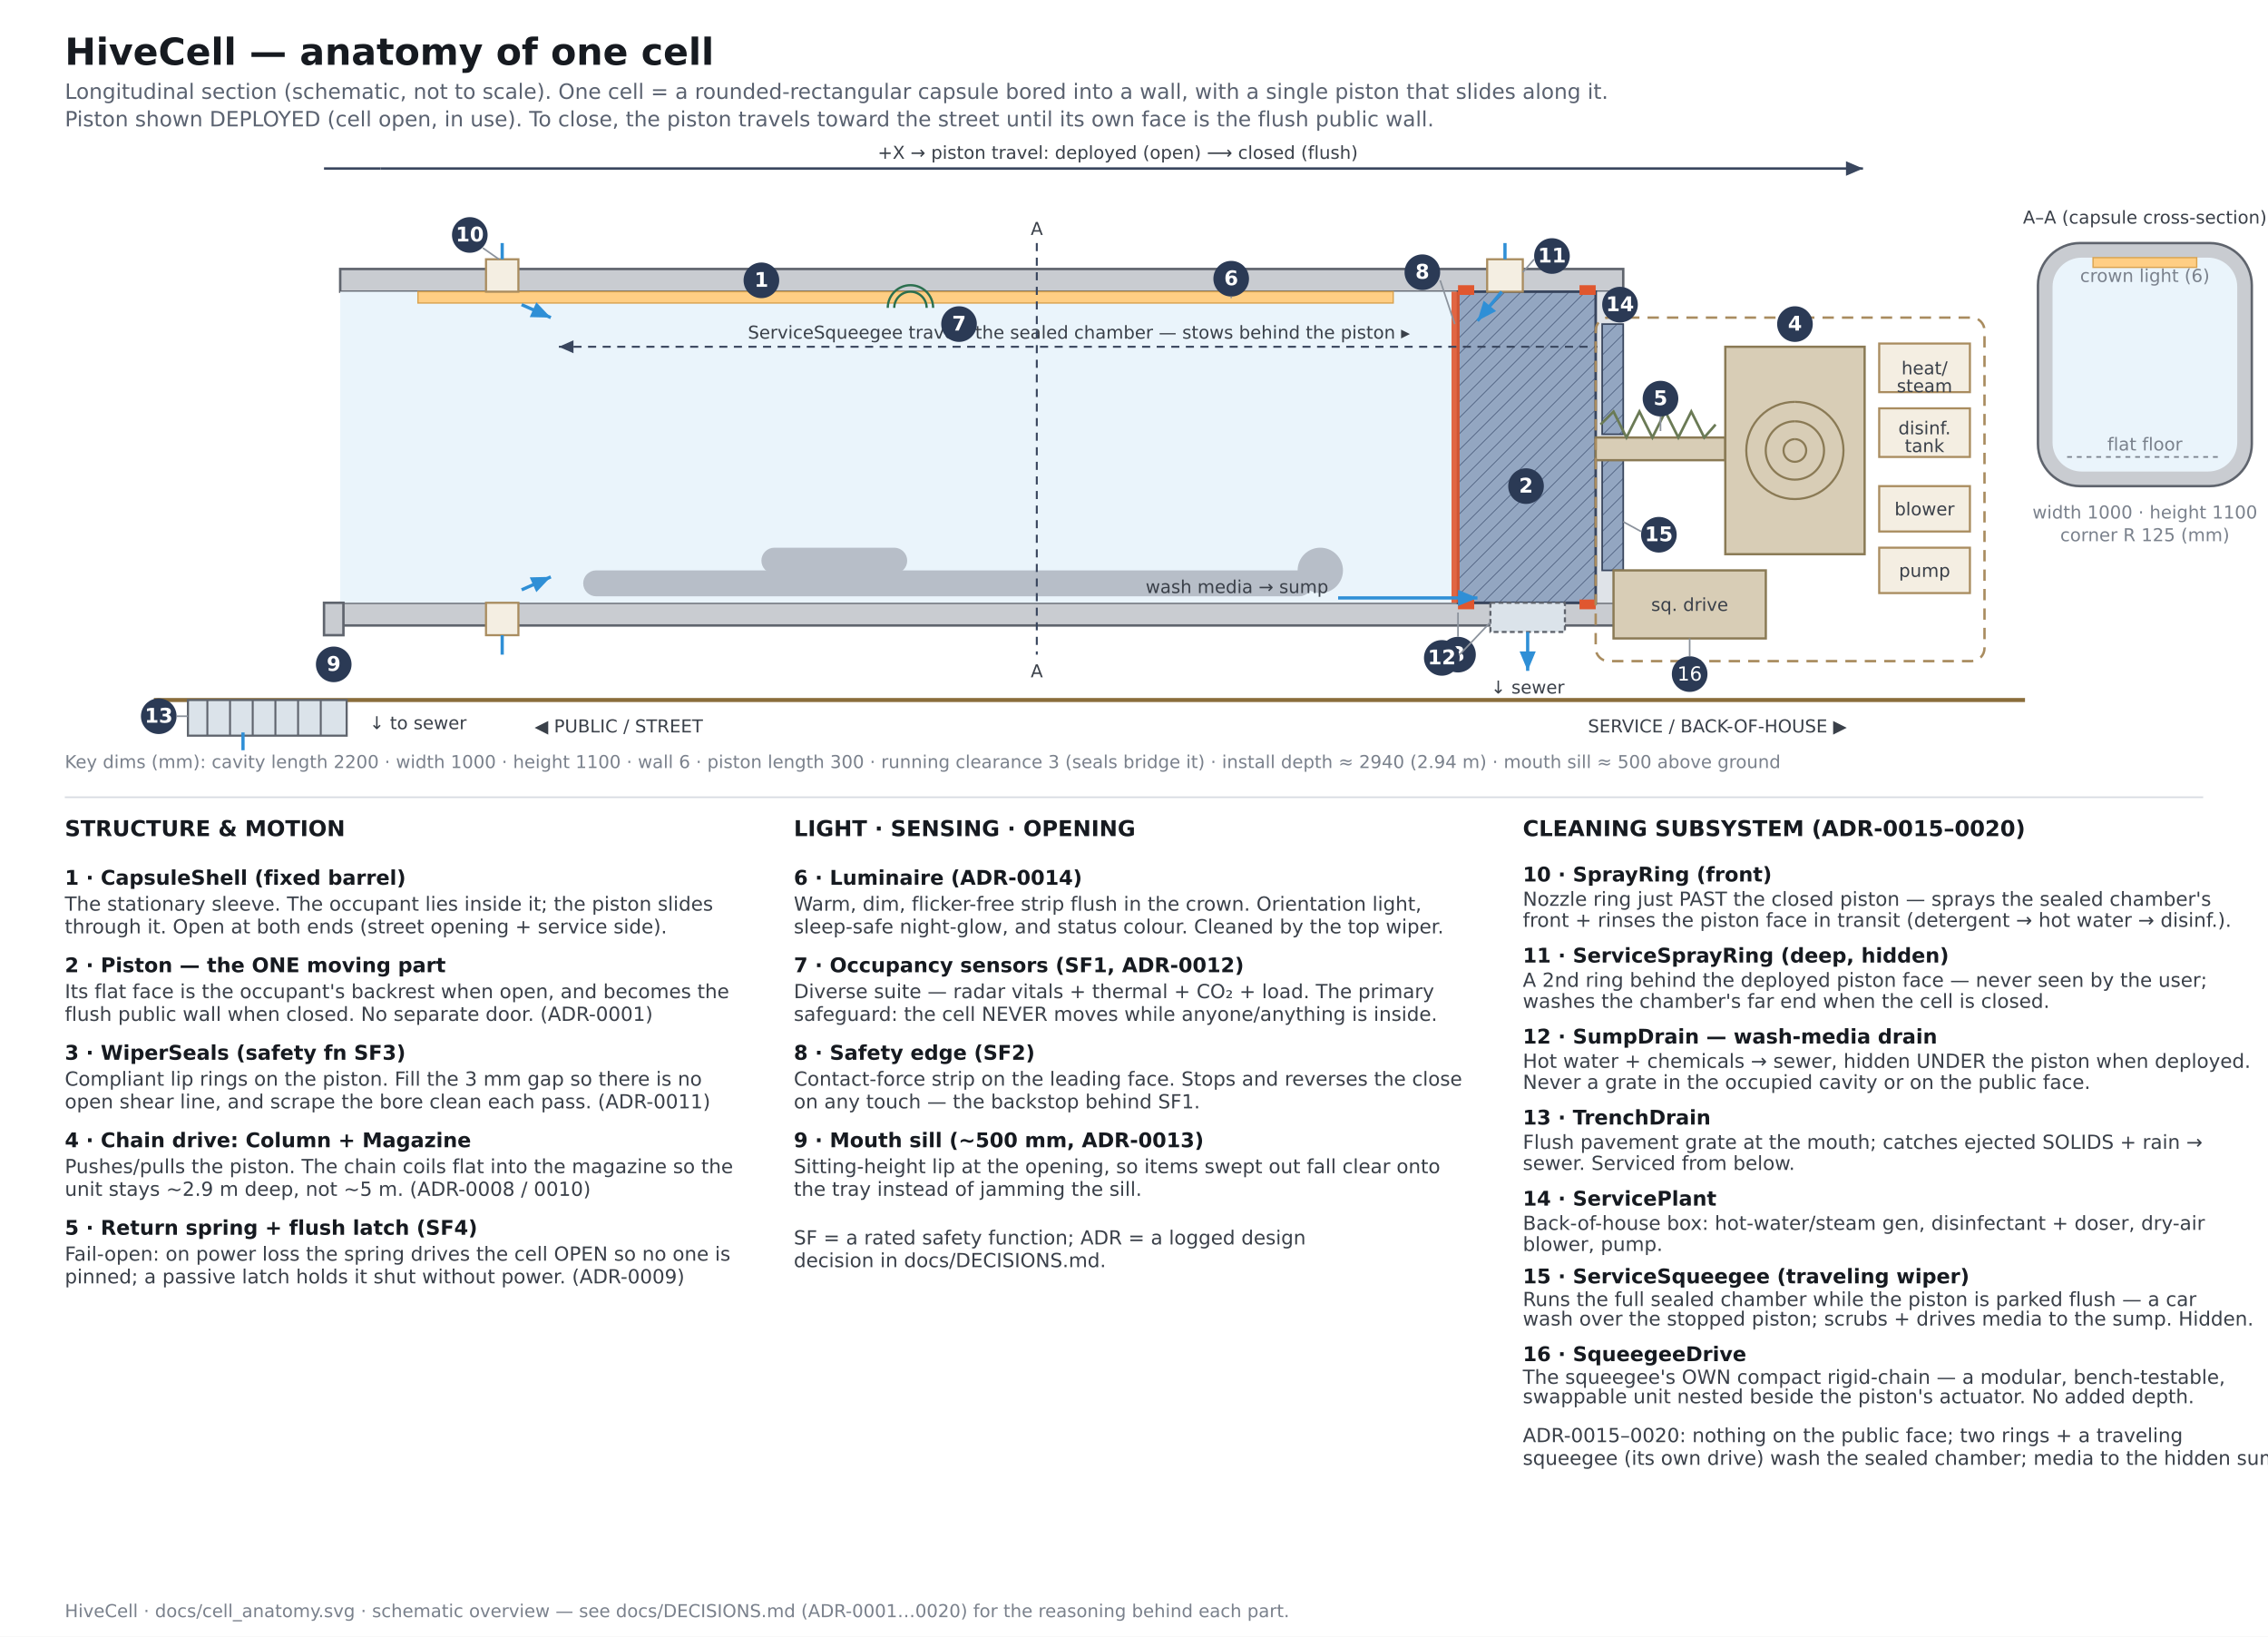
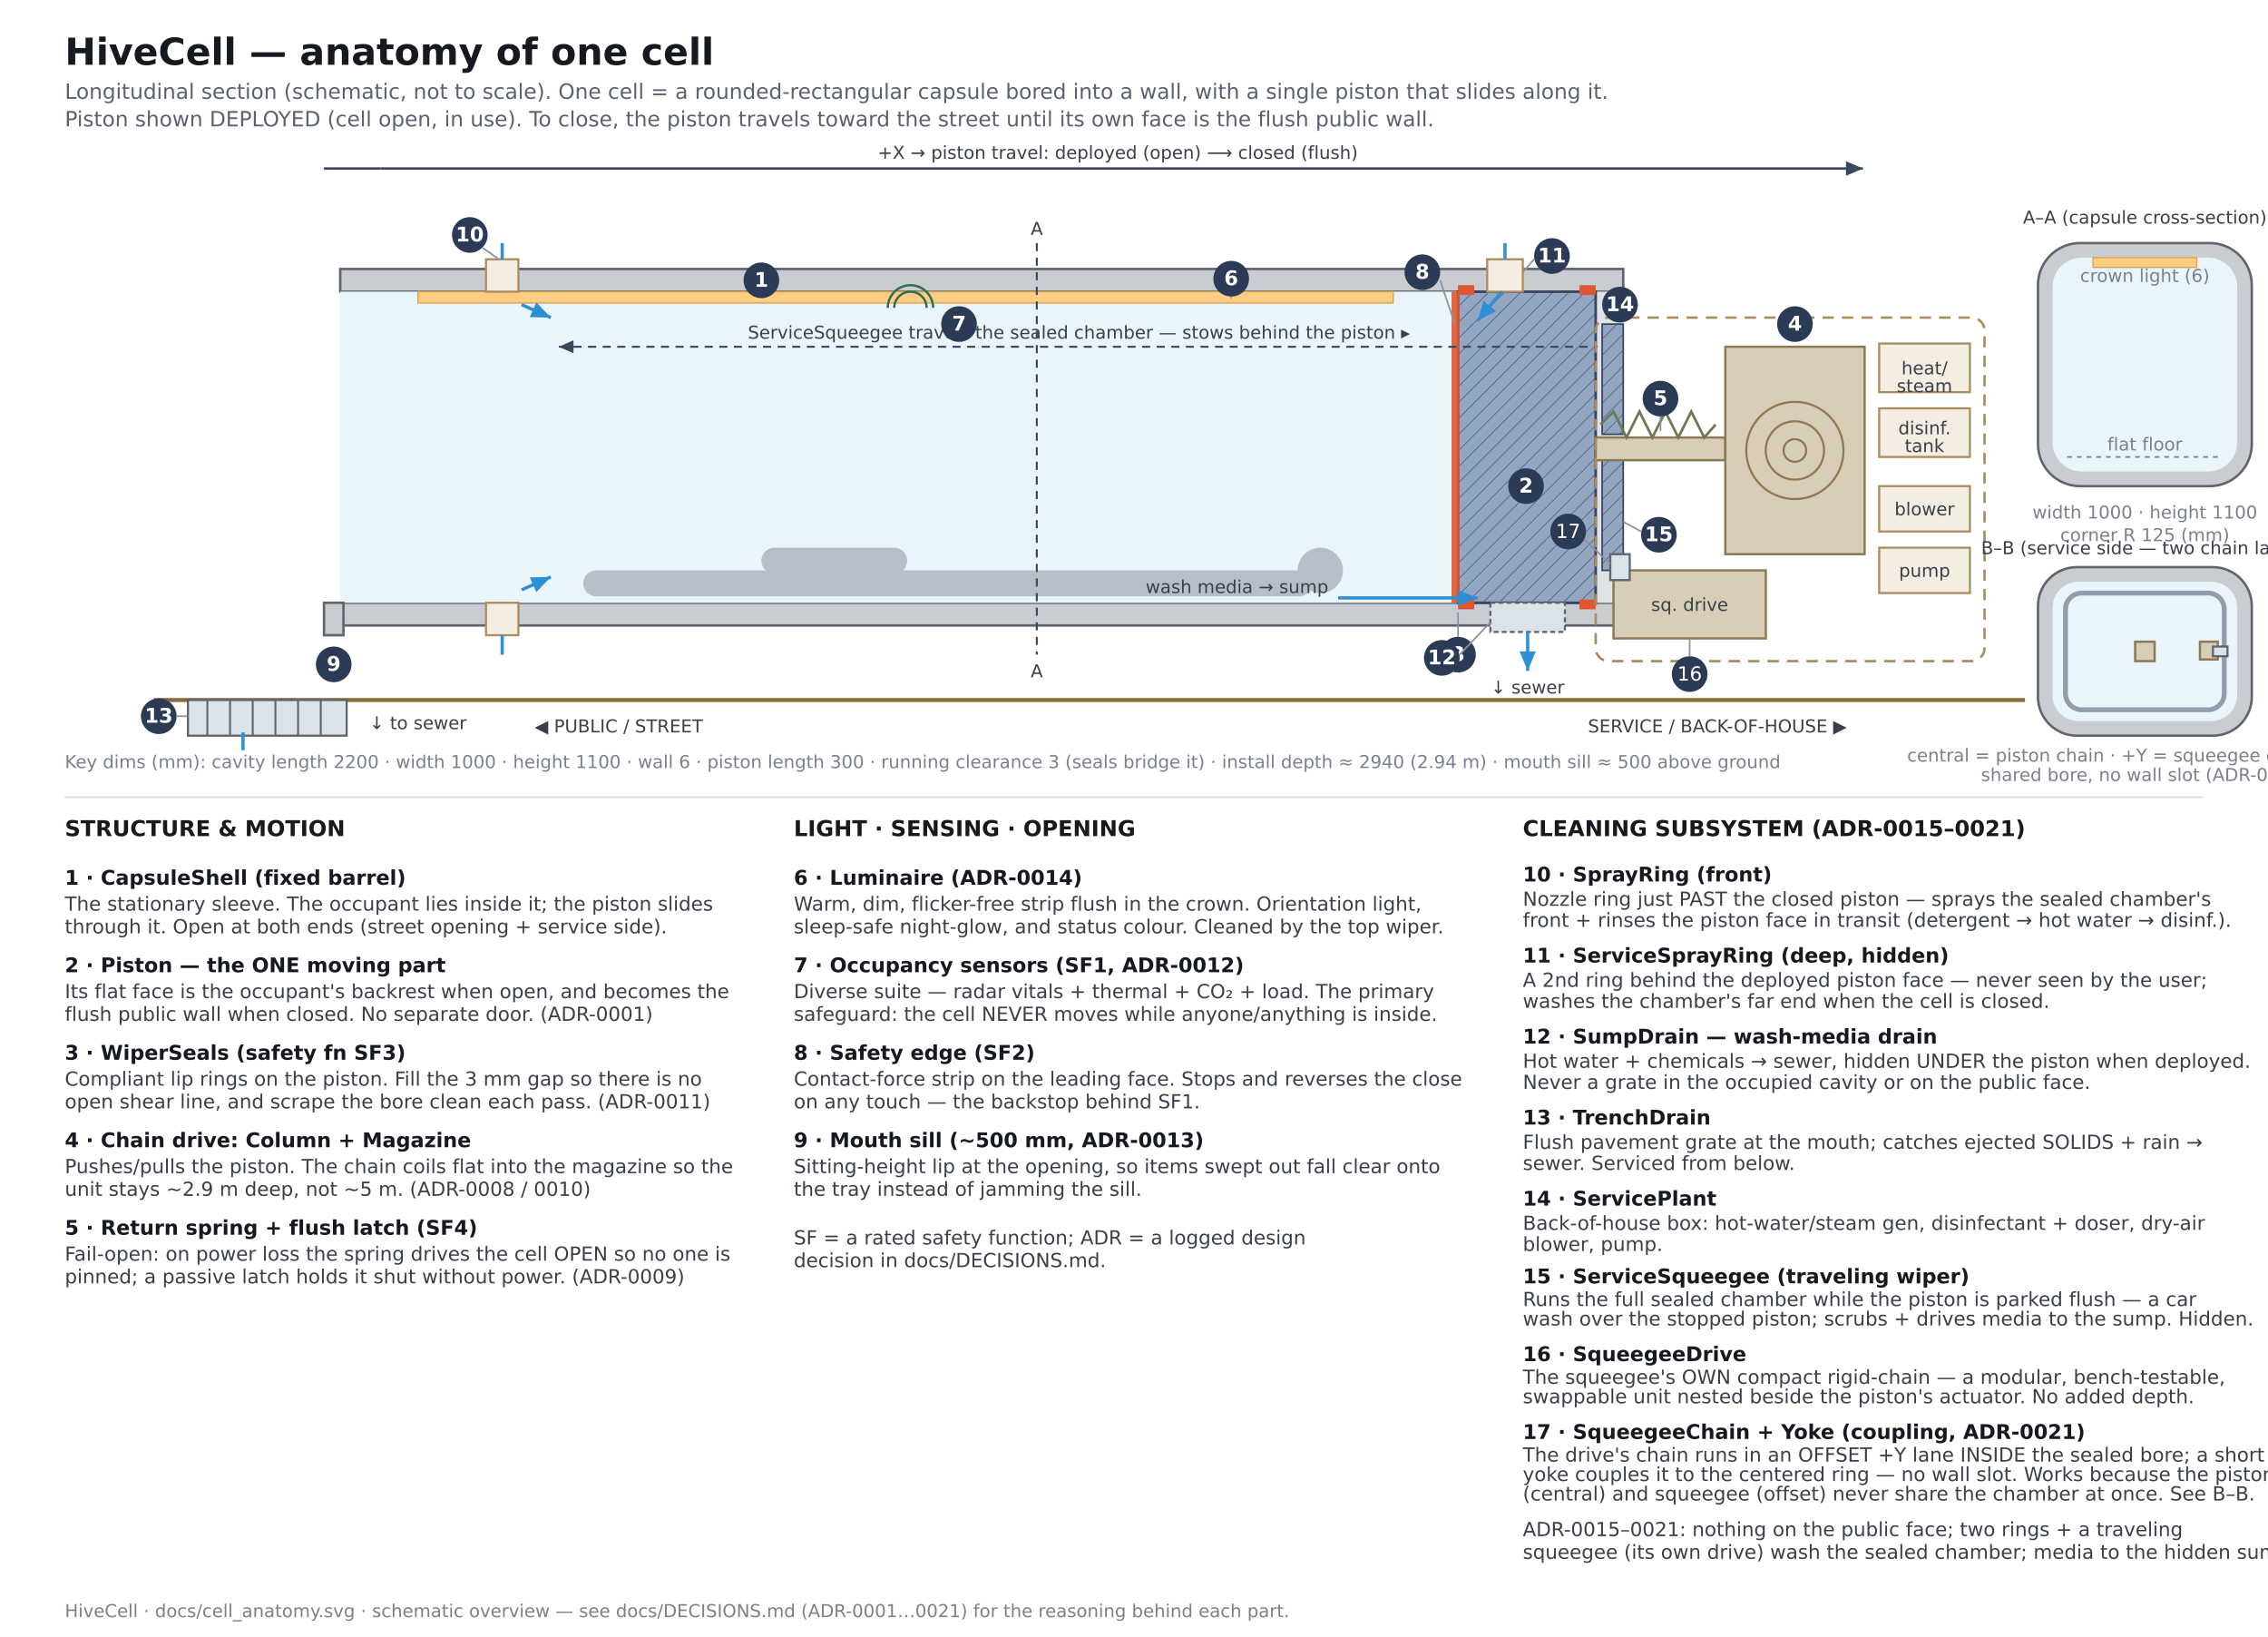
<svg xmlns="http://www.w3.org/2000/svg" width="1400" height="1010" viewBox="0 0 1400 1010">
  <style>
    text{font-family:'DejaVu Sans','Helvetica',Arial,sans-serif}
    .title{font-size:23px;font-weight:bold;fill:#161a20}
    .sub{font-size:13px;fill:#5a6270}
    .lbl{font-size:13px;fill:#20242b}
    .small{font-size:11px;fill:#3a4049}
    .dim{font-size:11px;fill:#7a818c}
    .grphdr{font-size:13.5px;font-weight:bold;fill:#161a20}
    .fnname{font-size:12.5px;font-weight:bold;fill:#161a20}
    .fntext{font-size:12px;fill:#3a4049}
    .wall{fill:#c9ccd1;stroke:#5f646d;stroke-width:1.5}
    .bore{fill:#eaf4fb}
    .void{fill:#dfe3e8}
    .piston{fill:#93a6c1;stroke:#39465e;stroke-width:1.6}
    .seal{fill:#e0572f}
    .lum{fill:#ffce84;stroke:#d9a24e;stroke-width:.8}
    .tray{fill:#dbe3ea;stroke:#5f646d;stroke-width:1.3}
    .plant{fill:#f4eee2;stroke:#a98c5f;stroke-width:1.3}
    .env{fill:none;stroke:#a98c5f;stroke-width:1.5;stroke-dasharray:7 5}
    .mag{fill:#d8cdb6;stroke:#8a7a55;stroke-width:1.4}
    .body{fill:#b7bec8}
    .ground{stroke:#8a6d3b;stroke-width:2.5}
    .leader{stroke:#8b929c;stroke-width:1}
    .water{stroke:#2f8fd6;stroke-width:2;fill:none}
    .waterfill{fill:#bfe0f5}
    .axis{stroke:#39465e;stroke-width:1.5}
    .cut{stroke:#39465e;stroke-width:1.2;stroke-dasharray:5 4}
  </style>
  <defs>
    <marker id="arr" markerWidth="9" markerHeight="9" refX="7" refY="3" orient="auto">
      <path d="M0,0 L7,3 L0,6 Z" fill="#39465e" />
    </marker>
    <marker id="spray" markerWidth="8" markerHeight="8" refX="6" refY="2.5" orient="auto">
      <path d="M0,0 L6,2.5 L0,5 Z" fill="#2f8fd6" />
    </marker>
    <pattern id="hatch" width="7" height="7" patternTransform="rotate(45)" patternUnits="userSpaceOnUse">
      <rect width="7" height="7" fill="#93a6c1" />
      <line x1="0" y1="0" x2="0" y2="7" stroke="#5c6e8c" stroke-width="1.1" />
    </pattern>
  </defs>
  <rect x="0" y="0" width="1400" height="1010" fill="#ffffff" />
  <text x="40" y="40" class="title">HiveCell — anatomy of one cell</text>
  <text x="40" y="61" class="sub">Longitudinal section (schematic, not to scale). One cell = a rounded-rectangular capsule bored into a wall, with a single piston that slides along it.</text>
  <text x="40" y="78" class="sub">Piston shown DEPLOYED (cell open, in use). To close, the piston travels toward the street until its own face is the flush public wall.</text>
  <line x1="235" y1="104" x2="1150" y2="104" class="axis" marker-end="url(#arr)" />
  <line x1="235" y1="104" x2="200" y2="104" class="axis" />
  <text x="690" y="98" class="small" text-anchor="middle">+X  →  piston travel: deployed (open) ⟶ closed (flush)</text>
  <line x1="95" y1="432" x2="1250" y2="432" class="ground" />
  <text x="330" y="452" class="small" fill="#8a6d3b">◀ PUBLIC / STREET</text>
  <text x="1140" y="452" class="small" fill="#8a6d3b" text-anchor="end">SERVICE / BACK-OF-HOUSE ▶</text>
  <rect x="210" y="166" width="792" height="14" class="wall" />
  <rect x="210" y="372" width="792" height="14" class="wall" />
  <rect x="210" y="180" width="690" height="192" class="bore" />
  <rect x="985" y="180" width="17" height="192" class="void" />
  <rect x="258" y="180" width="602" height="7" class="lum" />
  <g class="body">
    <circle cx="815" cy="352" r="14" />
    <rect x="360" y="352" width="450" height="16" rx="8" />
    <rect x="470" y="338" width="90" height="16" rx="8" />
  </g>
  <rect x="900" y="180" width="85" height="192" fill="url(#hatch)" stroke="#39465e" stroke-width="1.6" />
  <rect x="896" y="180" width="5" height="192" class="seal" opacity="0.9" />
  <rect x="900" y="176" width="10" height="6" class="seal" />
  <rect x="900" y="370" width="10" height="6" class="seal" />
  <rect x="975" y="176" width="10" height="6" class="seal" />
  <rect x="975" y="370" width="10" height="6" class="seal" />
  <g stroke="#2b6f4e" fill="none" stroke-width="1.4">
    <path d="M552,190 a10,10 0 0 1 20,0" />
    <path d="M548,190 a14,14 0 0 1 28,0" />
  </g>
  <rect x="300" y="160" width="20" height="20" class="plant" />
  <rect x="300" y="372" width="20" height="20" class="plant" />
  <line x1="322" y1="188" x2="340" y2="196" class="water" marker-end="url(#spray)" />
  <line x1="322" y1="364" x2="340" y2="356" class="water" marker-end="url(#spray)" />
  <line x1="310" y1="160" x2="310" y2="150" class="water" />
  <line x1="310" y1="392" x2="310" y2="404" class="water" />
  <rect x="918" y="160" width="22" height="20" class="plant" />
  <line x1="927" y1="180" x2="912" y2="198" class="water" marker-end="url(#spray)" />
  <line x1="929" y1="160" x2="929" y2="150" class="water" />
  <rect x="200" y="372" width="12" height="20" class="wall" />
  <rect x="920" y="372" width="46" height="18" class="tray" stroke-dasharray="3 2" />
  <line x1="943" y1="390" x2="943" y2="414" class="water" marker-end="url(#spray)" />
  <text x="943" y="428" class="small" fill="#2f8fd6" text-anchor="middle">↓ sewer</text>
  <text x="820" y="366" class="small" fill="#2f8fd6" text-anchor="end">wash media → sump</text>
  <line x1="826" y1="369" x2="912" y2="369" class="water" marker-end="url(#spray)" />
  <rect x="116" y="432" width="98" height="22" class="tray" />
  <g stroke="#5f646d" stroke-width="1.2">
    <line x1="128" y1="432" x2="128" y2="454" />
    <line x1="142" y1="432" x2="142" y2="454" />
    <line x1="156" y1="432" x2="156" y2="454" />
    <line x1="170" y1="432" x2="170" y2="454" />
    <line x1="184" y1="432" x2="184" y2="454" />
    <line x1="198" y1="432" x2="198" y2="454" />
  </g>
  <line x1="150" y1="452" x2="150" y2="463" class="water" />
  <text x="228" y="450" class="small" fill="#2f8fd6">↓ to sewer</text>
  <rect x="989" y="200" width="13" height="68" fill="url(#hatch)" stroke="#39465e" stroke-width="1" />
  <rect x="989" y="284" width="13" height="68" fill="url(#hatch)" stroke="#39465e" stroke-width="1" />
  <line x1="345" y1="214" x2="986" y2="214" class="cut" />
  <path d="M345,214 l9,-4 l0,8 Z" fill="#39465e" />
  <text x="666" y="209" class="small" text-anchor="middle" fill="#39465e">ServiceSqueegee travels the sealed chamber — stows behind the piston ▸</text>
  <rect x="985" y="270" width="80" height="14" class="mag" />
  <path d="M988,262 l8,-8 l8,16 l8,-16 l8,16 l8,-16 l8,16 l8,-16 l8,16 l7,-8" fill="none" stroke="#6a7a55" stroke-width="1.6" />
  <rect x="1065" y="214" width="86" height="128" class="mag" />
  <path d="M1108,278 m0,-30 a30,30 0 1 1 -0.1,0 M1108,278 m0,-18 a18,18 0 1 1 -0.1,0 M1108,278 m0,-7 a7,7 0 1 1 -0.1,0" fill="none" stroke="#8a7a55" stroke-width="1.3" />
  <rect x="985" y="196" width="240" height="212" rx="8" class="env" />
  <rect x="1160" y="212" width="56" height="30" class="plant" />
  <text x="1188" y="231" class="small" text-anchor="middle">heat/</text>
  <text x="1188" y="242" class="small" text-anchor="middle">steam</text>
  <rect x="1160" y="252" width="56" height="30" class="plant" />
  <text x="1188" y="268" class="small" text-anchor="middle">disinf.</text>
  <text x="1188" y="279" class="small" text-anchor="middle">tank</text>
  <rect x="1160" y="300" width="56" height="28" class="plant" />
  <text x="1188" y="318" class="small" text-anchor="middle">blower</text>
  <rect x="1160" y="338" width="56" height="28" class="plant" />
  <text x="1188" y="356" class="small" text-anchor="middle">pump</text>
  <rect x="996" y="352" width="94" height="42" class="mag" />
  <text x="1043" y="377" class="small" text-anchor="middle" fill="#3a2f18">sq. drive</text>
  <g>
    <circle cx="1043" cy="416" r="11" fill="#2b3a55" />
    <text x="1043" y="420" fill="#fff" text-anchor="middle">16</text>
    <line x1="1043" y1="405" x2="1043" y2="394" class="leader" />
  </g>
+   <rect x="994" y="342" width="12" height="16" class="tray" stroke="#5f646d" stroke-width="1.2" />
+   <g>
+     <circle cx="968" cy="328" r="11" fill="#2b3a55" />
+     <text x="968" y="332" fill="#fff" text-anchor="middle">17</text>
+     <line x1="978" y1="333" x2="994" y2="348" class="leader" />
+   </g>
  <line x1="640" y1="150" x2="640" y2="404" class="cut" />
  <text x="640" y="145" class="small" text-anchor="middle" fill="#39465e">A</text>
  <text x="640" y="418" class="small" text-anchor="middle" fill="#39465e">A</text>
  <g font-size="12.5" font-weight="bold">
    <g>
      <circle cx="470" cy="173" r="11" fill="#2b3a55" />
      <text x="470" y="177" fill="#fff" text-anchor="middle">1</text>
    </g>
    <g>
      <circle cx="942" cy="300" r="11" fill="#2b3a55" />
      <text x="942" y="304" fill="#fff" text-anchor="middle">2</text>
    </g>
    <g>
      <circle cx="900" cy="404" r="11" fill="#2b3a55" />
      <text x="900" y="408" fill="#fff" text-anchor="middle">3</text>
      <line x1="900" y1="393" x2="900" y2="378" class="leader" />
    </g>
    <g>
      <circle cx="1108" cy="200" r="11" fill="#2b3a55" />
      <text x="1108" y="204" fill="#fff" text-anchor="middle">4</text>
    </g>
    <g>
      <circle cx="1025" cy="246" r="11" fill="#2b3a55" />
      <text x="1025" y="250" fill="#fff" text-anchor="middle">5</text>
      <line x1="1025" y1="257" x2="1025" y2="266" class="leader" />
    </g>
    <g>
      <circle cx="760" cy="172" r="11" fill="#2b3a55" />
      <text x="760" y="176" fill="#fff" text-anchor="middle">6</text>
      <line x1="760" y1="183" x2="760" y2="184" class="leader" />
    </g>
    <g>
      <circle cx="592" cy="200" r="11" fill="#2b3a55" />
      <text x="592" y="204" fill="#fff" text-anchor="middle">7</text>
    </g>
    <g>
      <circle cx="878" cy="168" r="11" fill="#2b3a55" />
      <text x="878" y="172" fill="#fff" text-anchor="middle">8</text>
      <line x1="889" y1="173" x2="898" y2="200" class="leader" />
    </g>
    <g>
      <circle cx="206" cy="410" r="11" fill="#2b3a55" />
      <text x="206" y="414" fill="#fff" text-anchor="middle">9</text>
    </g>
    <g>
      <circle cx="290" cy="145" r="11" fill="#2b3a55" />
      <text x="290" y="149" fill="#fff" text-anchor="middle">10</text>
      <line x1="298" y1="153" x2="308" y2="160" class="leader" />
    </g>
    <g>
      <circle cx="98" cy="442" r="11" fill="#2b3a55" />
      <text x="98" y="446" fill="#fff" text-anchor="middle">13</text>
      <line x1="109" y1="442" x2="116" y2="442" class="leader" />
    </g>
    <g>
      <circle cx="1000" cy="188" r="11" fill="#2b3a55" />
      <text x="1000" y="192" fill="#fff" text-anchor="middle">14</text>
    </g>
    <g>
      <circle cx="890" cy="406" r="11" fill="#2b3a55" />
      <text x="890" y="410" fill="#fff" text-anchor="middle">12</text>
      <line x1="901" y1="404" x2="920" y2="384" class="leader" />
    </g>
    <g>
      <circle cx="958" cy="158" r="11" fill="#2b3a55" />
      <text x="958" y="162" fill="#fff" text-anchor="middle">11</text>
      <line x1="947" y1="160" x2="940" y2="168" class="leader" />
    </g>
    <g>
      <circle cx="1024" cy="330" r="11" fill="#2b3a55" />
      <text x="1024" y="334" fill="#fff" text-anchor="middle">15</text>
      <line x1="1013" y1="328" x2="1002" y2="322" class="leader" />
    </g>
  </g>
  <g transform="translate(1258,150)">
    <text x="66" y="-12" class="small" text-anchor="middle" fill="#39465e">A–A  (capsule cross-section)</text>
    <rect x="0" y="0" width="132" height="150" rx="26" class="wall" />
    <rect x="9" y="9" width="114" height="132" rx="18" class="bore" />
    <rect x="34" y="9" width="64" height="6" class="lum" />
    <line x1="18" y1="132" x2="114" y2="132" stroke="#7a818c" stroke-width="1" stroke-dasharray="3 3" />
    <text x="66" y="128" class="dim" text-anchor="middle">flat floor</text>
    <text x="66" y="170" class="dim" text-anchor="middle">width 1000 · height 1100</text>
    <text x="66" y="184" class="dim" text-anchor="middle">corner R 125 (mm)</text>
    <text x="66" y="24" class="dim" text-anchor="middle">crown light (6)</text>
+   </g>
+   <g transform="translate(1258,350)">
+     <text x="66" y="-8" class="small" text-anchor="middle" fill="#39465e">B–B  (service side — two chain lanes)</text>
+     <rect x="0" y="0" width="132" height="104" rx="24" class="wall" />
+     <rect x="9" y="9" width="114" height="86" rx="16" class="bore" />
+     <rect x="17" y="16" width="98" height="72" rx="10" fill="none" stroke="#39465e" stroke-width="3" opacity="0.5" />
+     <rect x="60" y="46" width="12" height="12" class="mag" />
+     <rect x="100" y="46" width="11" height="11" class="mag" stroke="#5f646d" />
+     <rect x="108" y="49" width="9" height="6" class="tray" stroke="#5f646d" stroke-width="1" />
+     <text x="66" y="120" class="dim" text-anchor="middle">central = piston chain · +Y = squeegee chain + yoke</text>
+     <text x="66" y="132" class="dim" text-anchor="middle">shared bore, no wall slot (ADR-0021)</text>
  </g>
  <text x="40" y="474" class="dim">Key dims (mm): cavity length 2200 · width 1000 · height 1100 · wall 6 · piston length 300 · running clearance 3 (seals bridge it) · install depth ≈ 2940 (2.94 m) · mouth sill ≈ 500 above ground</text>
  <line x1="40" y1="492" x2="1360" y2="492" stroke="#d7dbe1" stroke-width="1" />
  <text x="40" y="516" class="grphdr">STRUCTURE &amp; MOTION</text>
  <g transform="translate(40,530)">
    <text x="0" y="16" class="fnname">1 · CapsuleShell (fixed barrel)</text>
    <text x="0" y="32" class="fntext">The stationary sleeve. The occupant lies inside it; the piston slides</text>
    <text x="0" y="46" class="fntext">through it. Open at both ends (street opening + service side).</text>
    <text x="0" y="70" class="fnname">2 · Piston  — the ONE moving part</text>
    <text x="0" y="86" class="fntext">Its flat face is the occupant's backrest when open, and becomes the</text>
    <text x="0" y="100" class="fntext">flush public wall when closed. No separate door. (ADR-0001)</text>
    <text x="0" y="124" class="fnname">3 · WiperSeals  (safety fn SF3)</text>
    <text x="0" y="140" class="fntext">Compliant lip rings on the piston. Fill the 3 mm gap so there is no</text>
    <text x="0" y="154" class="fntext">open shear line, and scrape the bore clean each pass. (ADR-0011)</text>
    <text x="0" y="178" class="fnname">4 · Chain drive: Column + Magazine</text>
    <text x="0" y="194" class="fntext">Pushes/pulls the piston. The chain coils flat into the magazine so the</text>
    <text x="0" y="208" class="fntext">unit stays ~2.9 m deep, not ~5 m. (ADR-0008 / 0010)</text>
    <text x="0" y="232" class="fnname">5 · Return spring + flush latch  (SF4)</text>
    <text x="0" y="248" class="fntext">Fail-open: on power loss the spring drives the cell OPEN so no one is</text>
    <text x="0" y="262" class="fntext">pinned; a passive latch holds it shut without power. (ADR-0009)</text>
  </g>
  <text x="490" y="516" class="grphdr">LIGHT · SENSING · OPENING</text>
  <g transform="translate(490,530)">
    <text x="0" y="16" class="fnname">6 · Luminaire  (ADR-0014)</text>
    <text x="0" y="32" class="fntext">Warm, dim, flicker-free strip flush in the crown. Orientation light,</text>
    <text x="0" y="46" class="fntext">sleep-safe night-glow, and status colour. Cleaned by the top wiper.</text>
    <text x="0" y="70" class="fnname">7 · Occupancy sensors  (SF1, ADR-0012)</text>
    <text x="0" y="86" class="fntext">Diverse suite — radar vitals + thermal + CO₂ + load. The primary</text>
    <text x="0" y="100" class="fntext">safeguard: the cell NEVER moves while anyone/anything is inside.</text>
    <text x="0" y="124" class="fnname">8 · Safety edge  (SF2)</text>
    <text x="0" y="140" class="fntext">Contact-force strip on the leading face. Stops and reverses the close</text>
    <text x="0" y="154" class="fntext">on any touch — the backstop behind SF1.</text>
    <text x="0" y="178" class="fnname">9 · Mouth sill  (~500 mm, ADR-0013)</text>
    <text x="0" y="194" class="fntext">Sitting-height lip at the opening, so items swept out fall clear onto</text>
    <text x="0" y="208" class="fntext">the tray instead of jamming the sill.</text>
    <text x="0" y="238" class="fntext" fill="#7a818c">SF = a rated safety function; ADR = a logged design</text>
    <text x="0" y="252" class="fntext" fill="#7a818c">decision in docs/DECISIONS.md.</text>
  </g>
-   <text x="940" y="516" class="grphdr" fill="#2f6f9e">CLEANING SUBSYSTEM  (ADR-0015–0020)</text>
+   <text x="940" y="516" class="grphdr" fill="#2f6f9e">CLEANING SUBSYSTEM  (ADR-0015–0021)</text>
  <g transform="translate(940,530)">
    <text x="0" y="14" class="fnname">10 · SprayRing (front)</text>
    <text x="0" y="29" class="fntext">Nozzle ring just PAST the closed piston — sprays the sealed chamber's</text>
    <text x="0" y="42" class="fntext">front + rinses the piston face in transit (detergent → hot water → disinf.).</text>
    <text x="0" y="64" class="fnname">11 · ServiceSprayRing (deep, hidden)</text>
    <text x="0" y="79" class="fntext">A 2nd ring behind the deployed piston face — never seen by the user;</text>
    <text x="0" y="92" class="fntext">washes the chamber's far end when the cell is closed.</text>
    <text x="0" y="114" class="fnname">12 · SumpDrain — wash-media drain</text>
    <text x="0" y="129" class="fntext">Hot water + chemicals → sewer, hidden UNDER the piston when deployed.</text>
    <text x="0" y="142" class="fntext">Never a grate in the occupied cavity or on the public face.</text>
    <text x="0" y="164" class="fnname">13 · TrenchDrain</text>
    <text x="0" y="179" class="fntext">Flush pavement grate at the mouth; catches ejected SOLIDS + rain →</text>
    <text x="0" y="192" class="fntext">sewer. Serviced from below.</text>
    <text x="0" y="214" class="fnname">14 · ServicePlant</text>
    <text x="0" y="229" class="fntext">Back-of-house box: hot-water/steam gen, disinfectant + doser, dry-air</text>
    <text x="0" y="242" class="fntext">blower, pump.</text>
    <text x="0" y="262" class="fnname">15 · ServiceSqueegee (traveling wiper)</text>
    <text x="0" y="276" class="fntext">Runs the full sealed chamber while the piston is parked flush — a car</text>
    <text x="0" y="288" class="fntext">wash over the stopped piston; scrubs + drives media to the sump. Hidden.</text>
    <text x="0" y="310" class="fnname">16 · SqueegeeDrive</text>
    <text x="0" y="324" class="fntext">The squeegee's OWN compact rigid-chain — a modular, bench-testable,</text>
    <text x="0" y="336" class="fntext">swappable unit nested beside the piston's actuator. No added depth.</text>
-     <text x="0" y="360" class="fntext" fill="#7a818c">ADR-0015–0020: nothing on the public face; two rings + a traveling</text>
-     <text x="0" y="374" class="fntext" fill="#7a818c">squeegee (its own drive) wash the sealed chamber; media to the hidden sump.</text>
-   </g>
-   <text x="40" y="998" class="dim">HiveCell · docs/cell_anatomy.svg · schematic overview — see docs/DECISIONS.md (ADR-0001…0020) for the reasoning behind each part.</text>
+     <text x="0" y="358" class="fnname">17 · SqueegeeChain + Yoke  (coupling, ADR-0021)</text>
+     <text x="0" y="372" class="fntext">The drive's chain runs in an OFFSET +Y lane INSIDE the sealed bore; a short</text>
+     <text x="0" y="384" class="fntext">yoke couples it to the centered ring — no wall slot. Works because the piston</text>
+     <text x="0" y="396" class="fntext">(central) and squeegee (offset) never share the chamber at once. See B–B.</text>
+     <text x="0" y="418" class="fntext" fill="#7a818c">ADR-0015–0021: nothing on the public face; two rings + a traveling</text>
+     <text x="0" y="432" class="fntext" fill="#7a818c">squeegee (its own drive) wash the sealed chamber; media to the hidden sump.</text>
+   </g>
+   <text x="40" y="998" class="dim">HiveCell · docs/cell_anatomy.svg · schematic overview — see docs/DECISIONS.md (ADR-0001…0021) for the reasoning behind each part.</text>
</svg>
